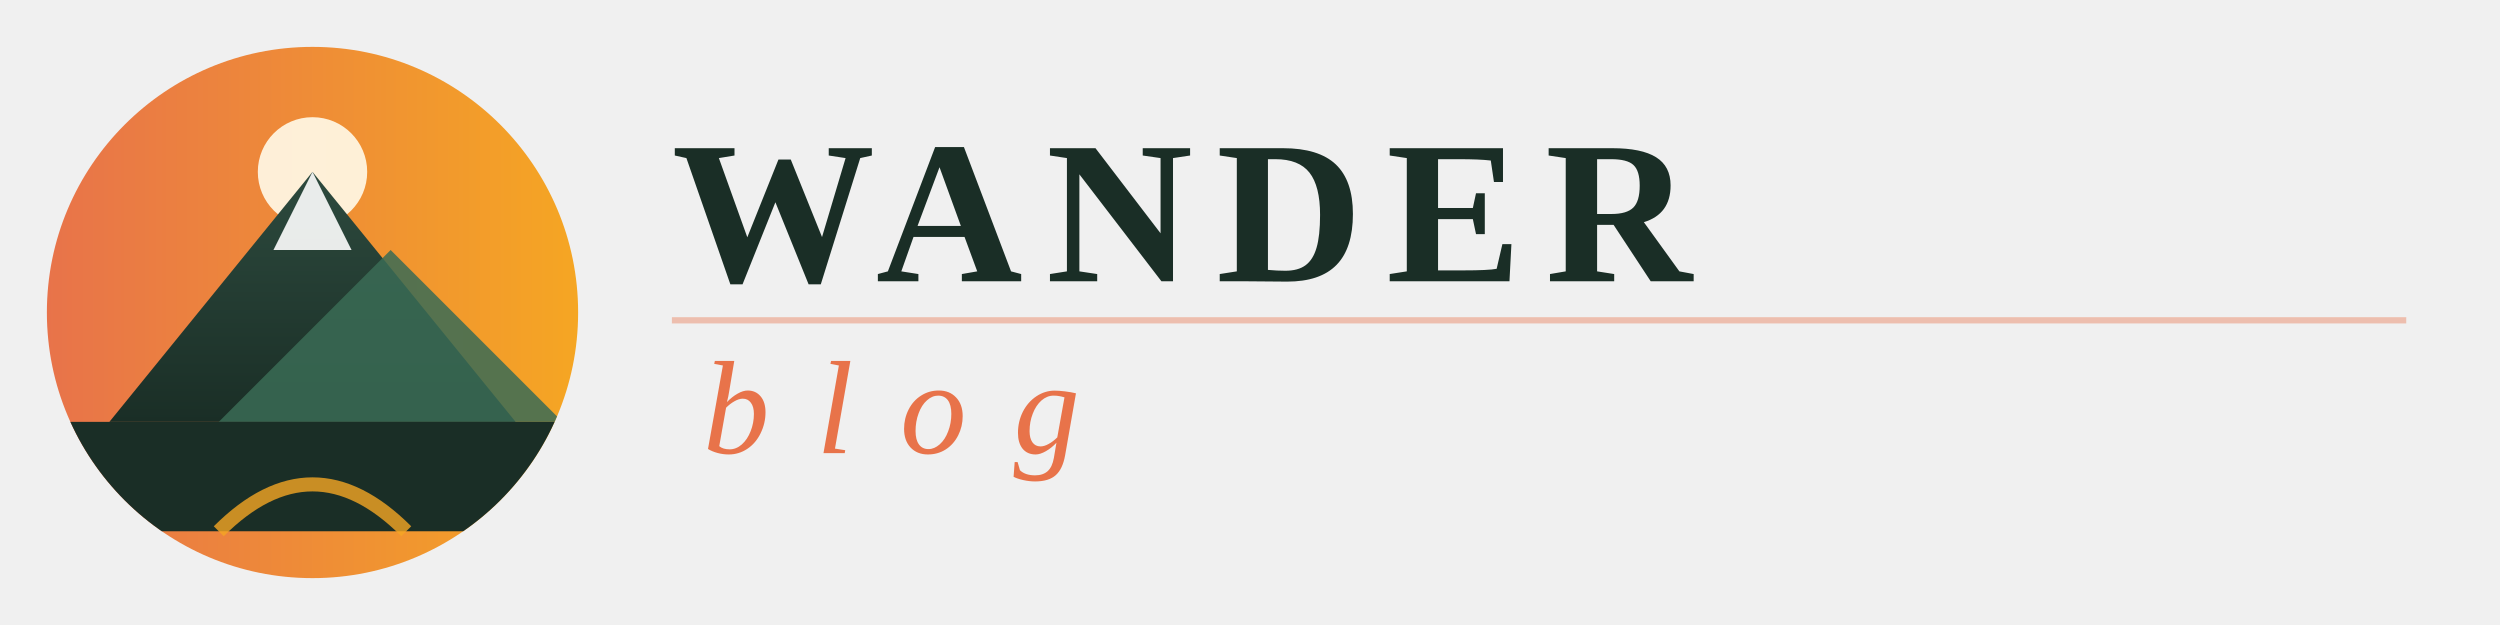
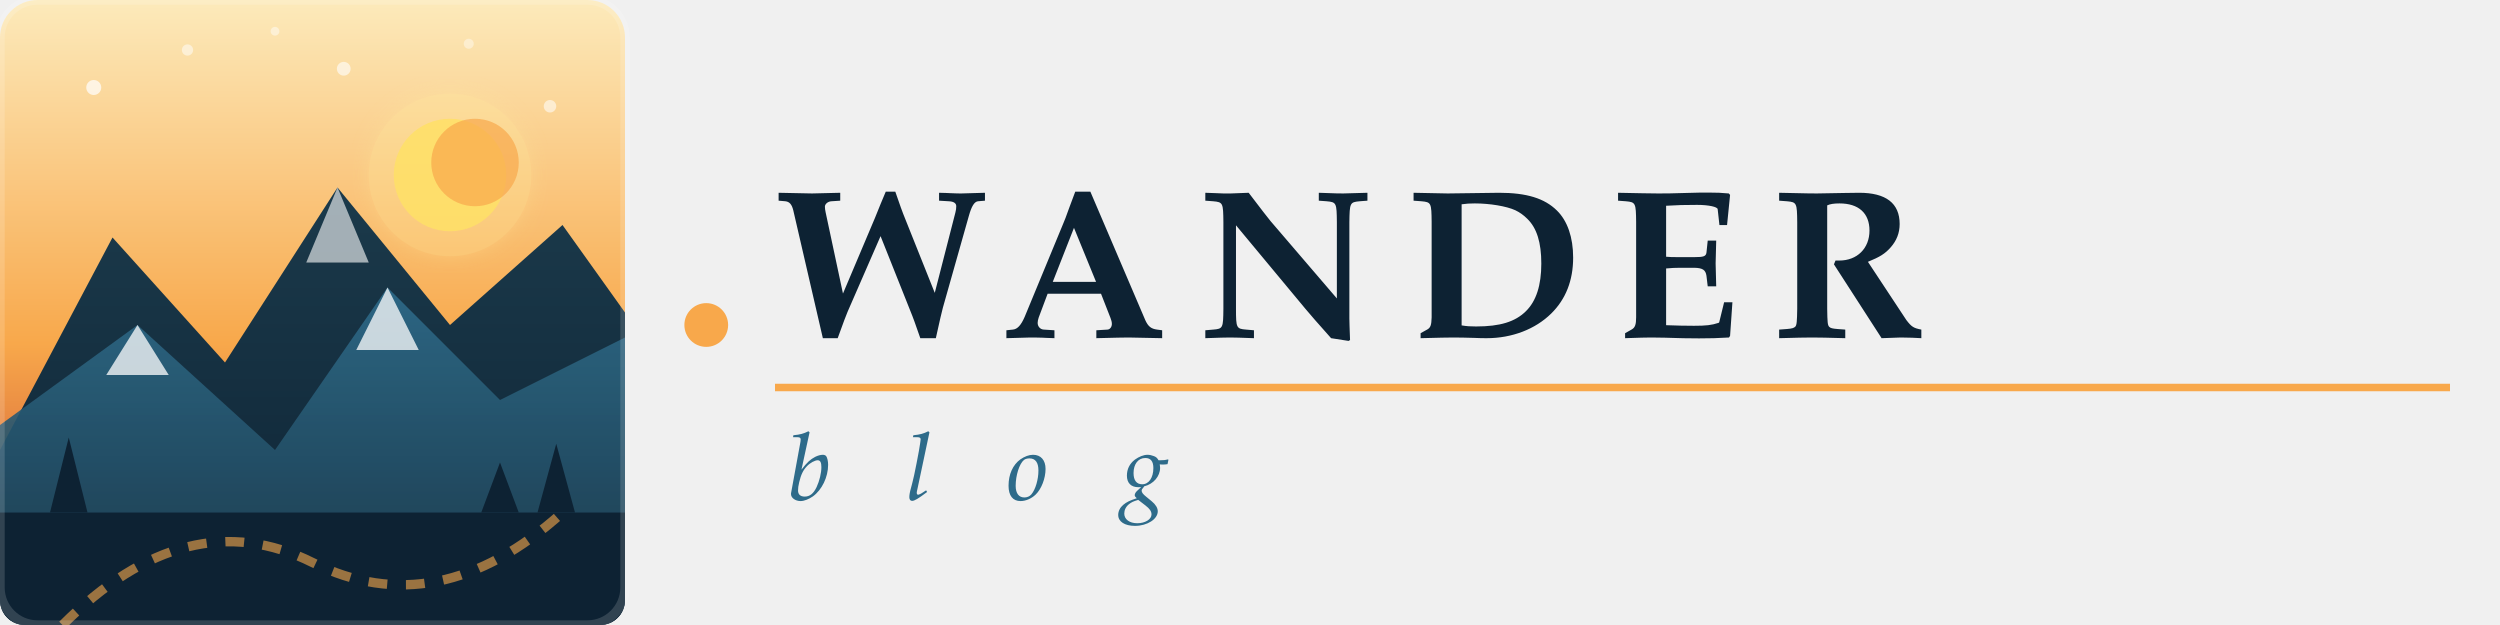
- <svg xmlns="http://www.w3.org/2000/svg" viewBox="0 0 320 80" width="320" height="80">
+ <svg xmlns="http://www.w3.org/2000/svg" viewBox="0 0 400 100" width="400" height="100">
  <defs>
-     <linearGradient id="skyGrad" x1="0%" y1="0%" x2="100%" y2="0%">
-       <stop offset="0%" style="stop-color:#E8734A;stop-opacity:1" />
-       <stop offset="100%" style="stop-color:#F5A623;stop-opacity:1" />
+     <linearGradient id="horizonGrad" x1="0%" y1="0%" x2="0%" y2="100%">
+       <stop offset="0%" style="stop-color:#FCEABB" />
+       <stop offset="55%" style="stop-color:#F8A84B" />
+       <stop offset="100%" style="stop-color:#C0392B" />
    </linearGradient>
-     <linearGradient id="mountGrad" x1="0%" y1="0%" x2="0%" y2="100%">
-       <stop offset="0%" style="stop-color:#2D4A3E;stop-opacity:1" />
-       <stop offset="100%" style="stop-color:#1A2E26;stop-opacity:1" />
+     <linearGradient id="mountainDark" x1="0%" y1="0%" x2="0%" y2="100%">
+       <stop offset="0%" style="stop-color:#1B3A4B" />
+       <stop offset="100%" style="stop-color:#0D2233" />
    </linearGradient>
-     <clipPath id="iconClip">
-       <circle cx="40" cy="40" r="34" />
+     <linearGradient id="mountainMid" x1="0%" y1="0%" x2="0%" y2="100%">
+       <stop offset="0%" style="stop-color:#2E6B8A" />
+       <stop offset="100%" style="stop-color:#1B3A4B" />
+     </linearGradient>
+     <clipPath id="badge">
+       <rect x="0" y="0" width="100" height="100" rx="4" />
    </clipPath>
+     <filter id="glow">
+       <feGaussianBlur stdDeviation="1.5" result="coloredBlur" />
+       <feMerge>
+         <feMergeNode in="coloredBlur" />
+         <feMergeNode in="SourceGraphic" />
+       </feMerge>
+     </filter>
  </defs>
-   <circle cx="40" cy="40" r="34" fill="url(#skyGrad)" />
-   <circle cx="40" cy="22" r="7" fill="#FFF5E0" opacity="0.95" />
-   <polygon points="14,54 40,22 66,54" fill="url(#mountGrad)" clip-path="url(#iconClip)" />
-   <polygon points="28,54 50,32 72,54" fill="#3A6B55" opacity="0.85" clip-path="url(#iconClip)" />
-   <polygon points="40,22 35,32 45,32" fill="#FEFEFE" opacity="0.9" clip-path="url(#iconClip)" />
-   <rect x="6" y="54" width="68" height="14" rx="0" fill="#1A2E26" clip-path="url(#iconClip)" />
-   <path d="M28,68 Q40,56 52,68" stroke="#F5A623" stroke-width="1.8" fill="none" opacity="0.8" clip-path="url(#iconClip)" />
-   <text x="86" y="36" font-family="Georgia, 'Times New Roman', serif" font-size="26" font-weight="700" letter-spacing="3" fill="#1A2E26">WANDER</text>
-   <text x="90" y="58" font-family="Georgia, 'Times New Roman', serif" font-size="17" font-weight="400" font-style="italic" letter-spacing="6" fill="#E8734A">blog</text>
-   <line x1="86" y1="41" x2="308" y2="41" stroke="#E8734A" stroke-width="0.8" opacity="0.4" />
+   <rect x="0" y="0" width="100" height="100" rx="6" fill="url(#horizonGrad)" />
+   <circle cx="15" cy="14" r="1.2" fill="white" opacity="0.7" />
+   <circle cx="30" cy="8" r="0.9" fill="white" opacity="0.5" />
+   <circle cx="55" cy="11" r="1.1" fill="white" opacity="0.6" />
+   <circle cx="75" cy="7" r="0.8" fill="white" opacity="0.4" />
+   <circle cx="88" cy="17" r="1.0" fill="white" opacity="0.55" />
+   <circle cx="44" cy="5" r="0.7" fill="white" opacity="0.45" />
+   <circle cx="72" cy="28" r="13" fill="#FFF0A0" opacity="0.25" filter="url(#glow)" />
+   <circle cx="72" cy="28" r="9" fill="#FFE066" opacity="0.85" />
+   <circle cx="76" cy="26" r="7" fill="#F8A84B" opacity="0.7" />
+   <polygon points="0,72 18,38 36,58 54,30 72,52 90,36 100,50 100,100 0,100" fill="url(#mountainDark)" clip-path="url(#badge)" />
+   <polygon points="0,100 0,68 22,52 44,72 62,46 80,64 100,54 100,100" fill="url(#mountainMid)" clip-path="url(#badge)" opacity="0.9" />
+   <polygon points="22,52 17,60 27,60" fill="white" opacity="0.75" clip-path="url(#badge)" />
+   <polygon points="62,46 57,56 67,56" fill="white" opacity="0.75" clip-path="url(#badge)" />
+   <polygon points="54,30 49,42 59,42" fill="white" opacity="0.6" clip-path="url(#badge)" />
+   <rect x="0" y="82" width="100" height="18" fill="#0D2233" clip-path="url(#badge)" />
+   <path d="M10,100 Q30,80 50,90 Q70,100 90,82" stroke="#F8A84B" stroke-width="1.5" fill="none" opacity="0.6" stroke-dasharray="3,3" />
+   <polygon points="8,82 11,70 14,82" fill="#0D2233" clip-path="url(#badge)" />
+   <polygon points="86,82 89,71 92,82" fill="#0D2233" clip-path="url(#badge)" />
+   <polygon points="77,82 80,74 83,82" fill="#0D2233" clip-path="url(#badge)" />
+   <rect x="0" y="0" width="100" height="100" rx="6" fill="none" stroke="rgba(255,255,255,0.15)" stroke-width="1.5" />
+   <circle cx="113" cy="52" r="3.5" fill="#F8A84B" />
+   <text x="124" y="54" font-family="'Palatino Linotype', Palatino, 'Book Antiqua', Georgia, serif" font-size="34" font-weight="700" letter-spacing="5" fill="#0D2233">WANDER</text>
+   <line x1="124" y1="62" x2="392" y2="62" stroke="#F8A84B" stroke-width="1.2" />
+   <text x="126" y="80" font-family="'Palatino Linotype', Palatino, 'Book Antiqua', Georgia, serif" font-size="15" font-weight="400" font-style="italic" letter-spacing="12" fill="#2E6B8A">blog</text>
</svg>
